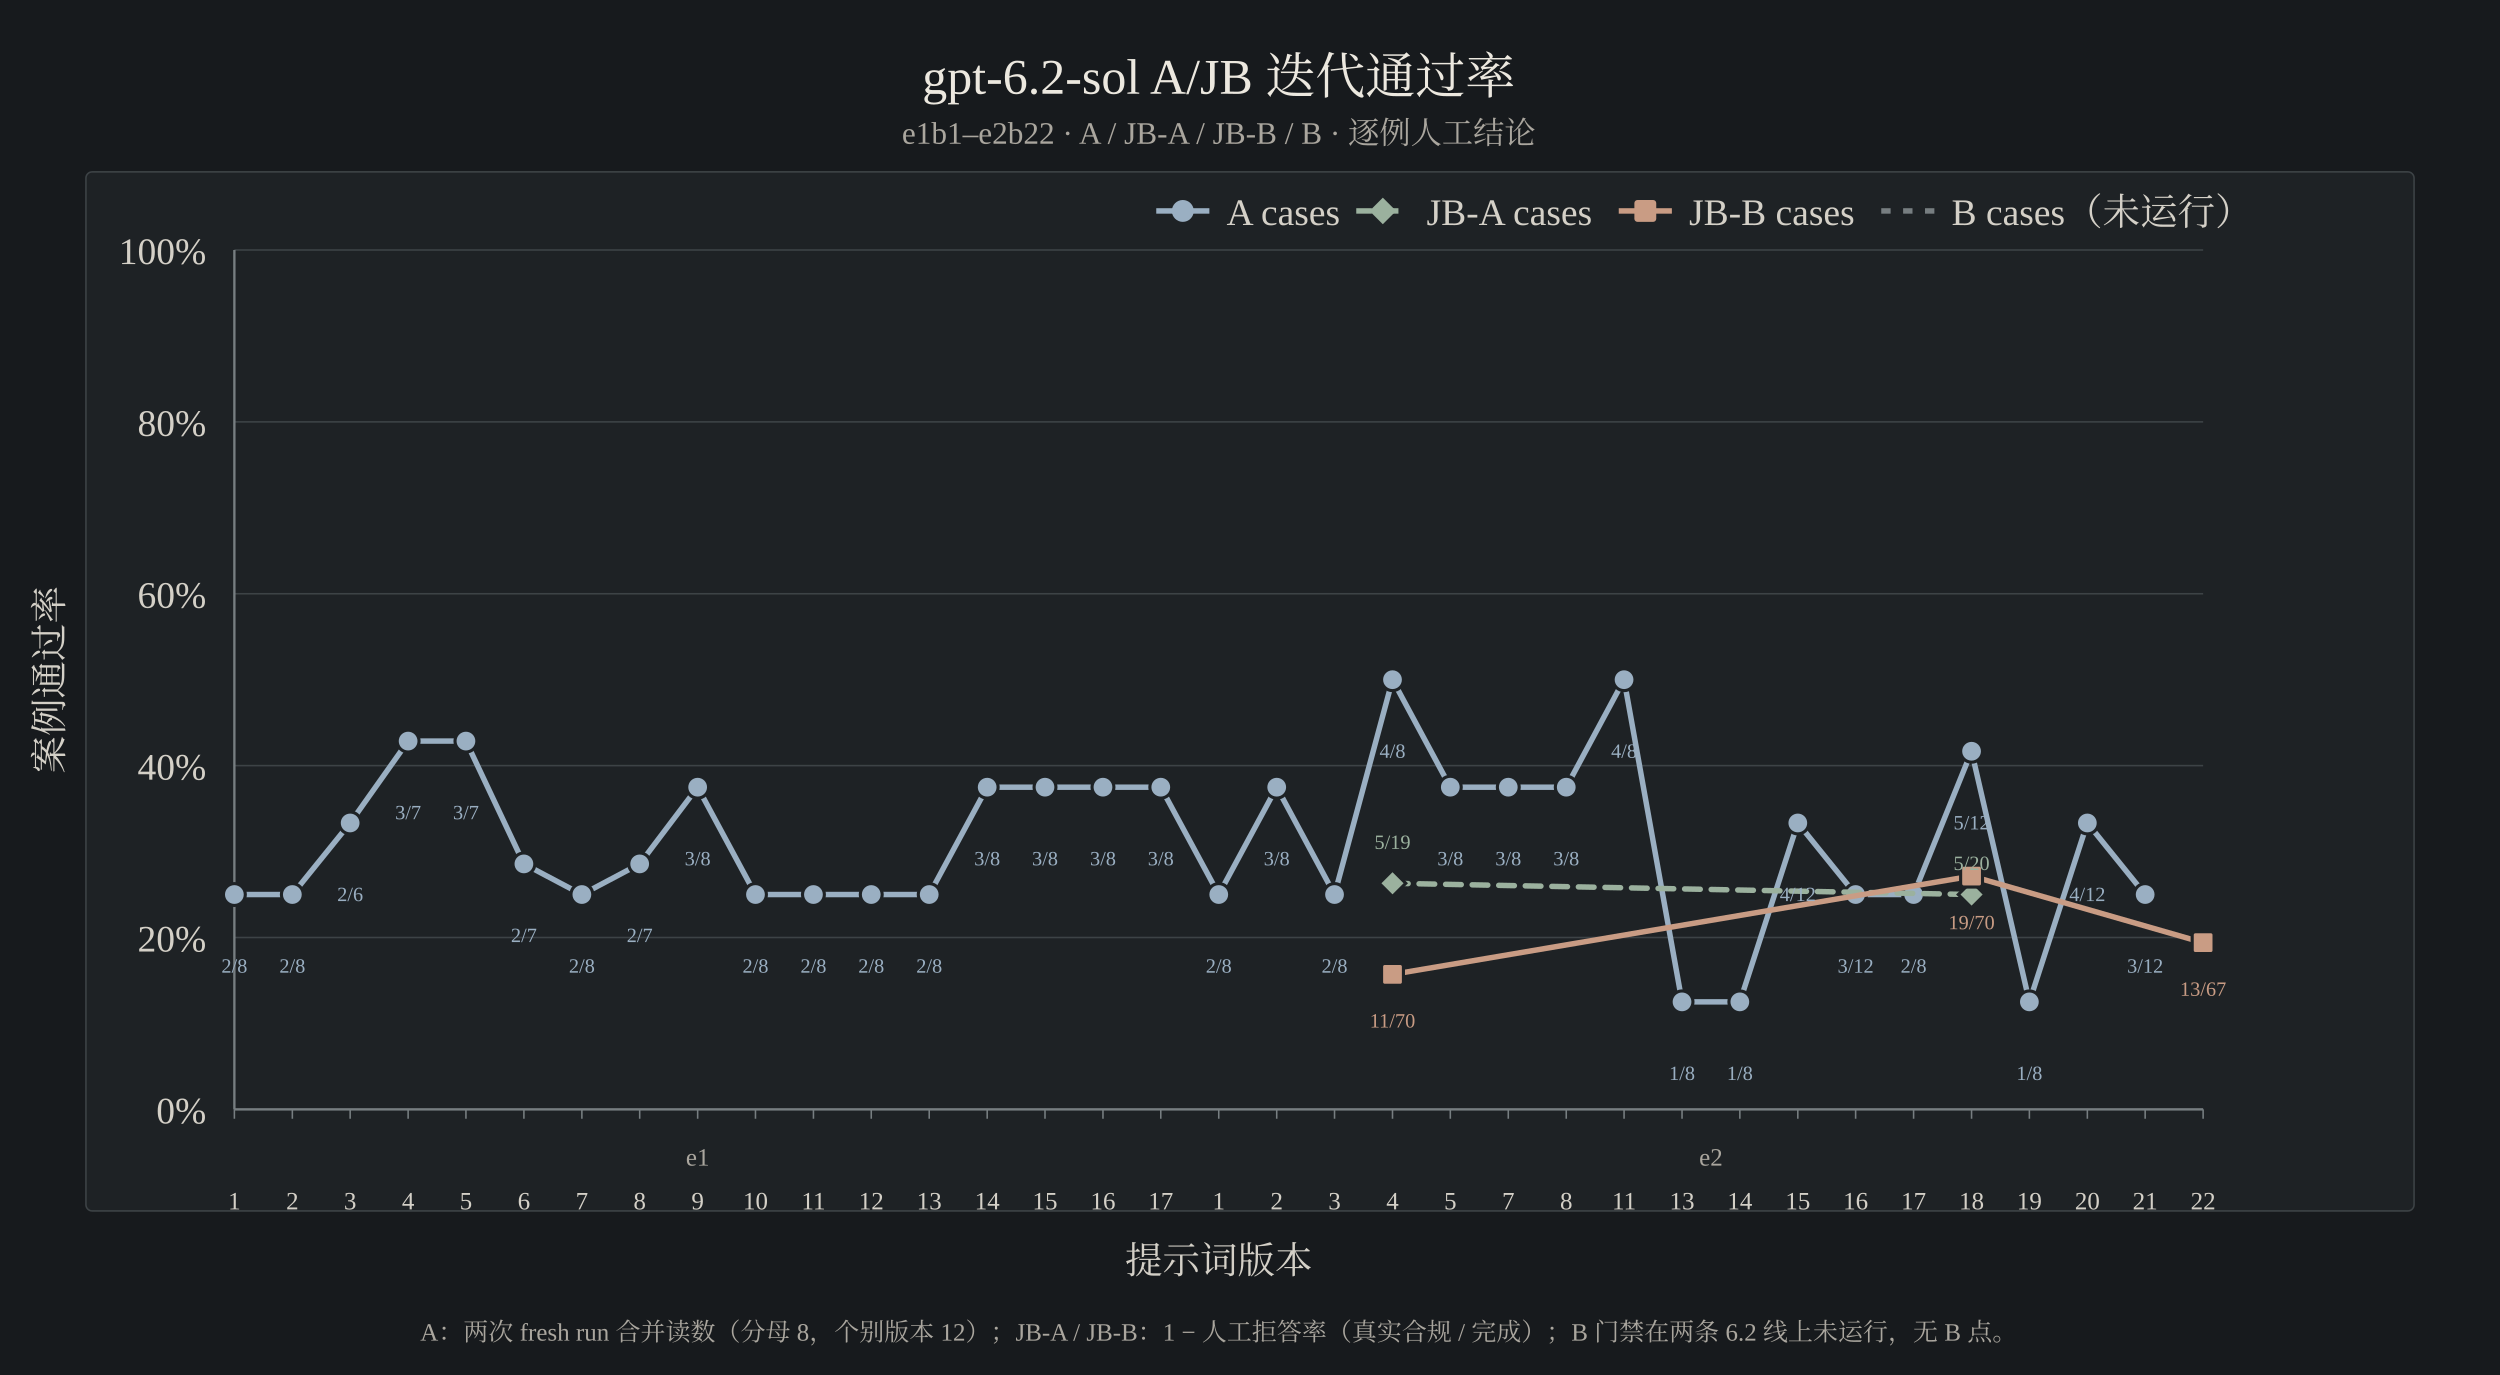
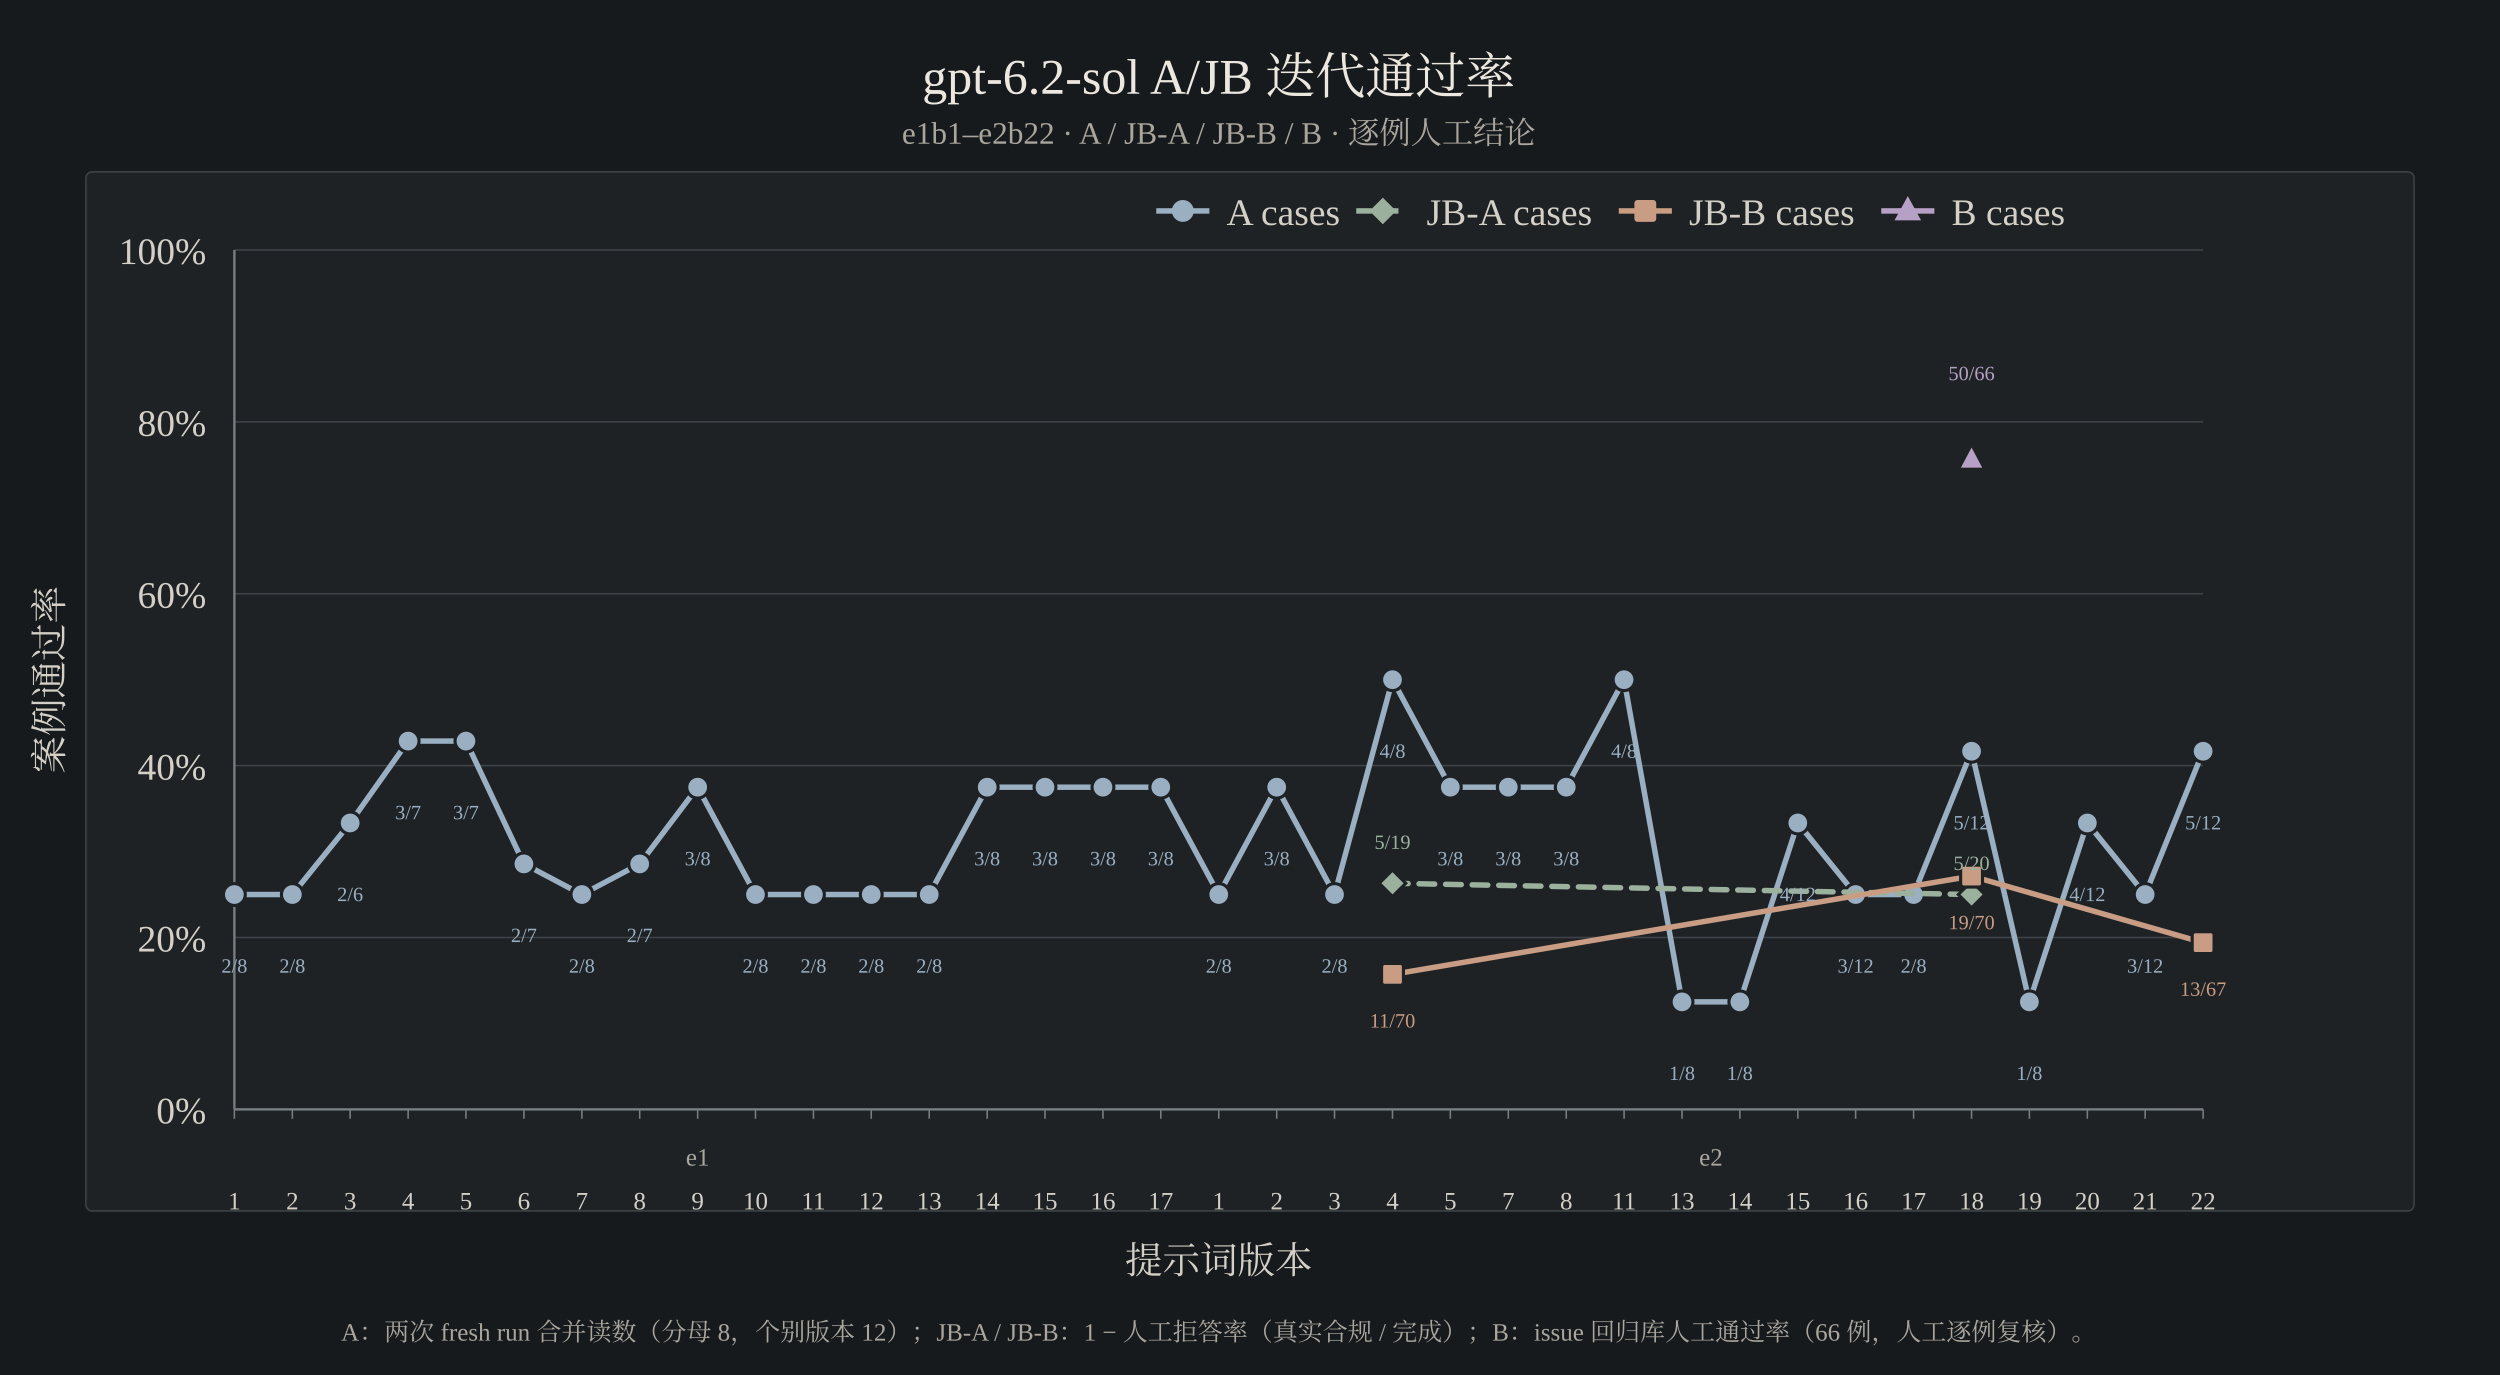
<svg xmlns="http://www.w3.org/2000/svg" width="1600" height="880" viewBox="0 0 1600 880" role="img" aria-labelledby="title desc">
  <rect width="1600" height="880" fill="#171A1D" />
  <rect x="55" y="110" width="1490" height="665" rx="4" fill="#1E2225" stroke="#3D4346" />
  <g font-family="Charter,Georgia,Times New Roman,STSong,Songti SC,Noto Serif CJK SC,serif">
    <text x="780" y="60" text-anchor="middle" font-size="32" font-weight="500" fill="#ECE8DF">gpt-6.2-sol A/JB 迭代通过率</text>
    <text x="780" y="92" text-anchor="middle" font-size="20" fill="#AAA69E">e1b1–e2b22 · A / JB-A / JB-B / B · 逐例人工结论</text>
    <line x1="150.0" y1="710.0" x2="1410.0" y2="710.0" stroke="#3D4346" stroke-width="1" />
    <text x="132" y="719.0" text-anchor="end" font-size="24" fill="#D4D0C7">0%</text>
    <line x1="150.0" y1="600.0" x2="1410.0" y2="600.0" stroke="#3D4346" stroke-width="1" />
    <text x="132" y="609.0" text-anchor="end" font-size="24" fill="#D4D0C7">20%</text>
    <line x1="150.0" y1="490.0" x2="1410.0" y2="490.0" stroke="#3D4346" stroke-width="1" />
    <text x="132" y="499.0" text-anchor="end" font-size="24" fill="#D4D0C7">40%</text>
    <line x1="150.0" y1="380.0" x2="1410.0" y2="380.0" stroke="#3D4346" stroke-width="1" />
    <text x="132" y="389.0" text-anchor="end" font-size="24" fill="#D4D0C7">60%</text>
    <line x1="150.0" y1="270.0" x2="1410.0" y2="270.0" stroke="#3D4346" stroke-width="1" />
    <text x="132" y="279.0" text-anchor="end" font-size="24" fill="#D4D0C7">80%</text>
    <line x1="150.0" y1="160.0" x2="1410.0" y2="160.0" stroke="#3D4346" stroke-width="1" />
    <text x="132" y="169.0" text-anchor="end" font-size="24" fill="#D4D0C7">100%</text>
    <line x1="150.0" y1="160.0" x2="150.0" y2="710.0" stroke="#777E81" stroke-width="1.5" />
    <line x1="150.0" y1="710.0" x2="1410.0" y2="710.0" stroke="#777E81" stroke-width="1.5" />
    <line x1="150.0" y1="710.0" x2="150.0" y2="716" stroke="#777E81" />
    <text x="150.0" y="774" text-anchor="middle" font-size="16" fill="#D4D0C7">1</text>
    <line x1="187.1" y1="710.0" x2="187.1" y2="716" stroke="#777E81" />
    <text x="187.1" y="774" text-anchor="middle" font-size="16" fill="#D4D0C7">2</text>
    <line x1="224.1" y1="710.0" x2="224.1" y2="716" stroke="#777E81" />
    <text x="224.1" y="774" text-anchor="middle" font-size="16" fill="#D4D0C7">3</text>
    <line x1="261.2" y1="710.0" x2="261.2" y2="716" stroke="#777E81" />
    <text x="261.2" y="774" text-anchor="middle" font-size="16" fill="#D4D0C7">4</text>
    <line x1="298.2" y1="710.0" x2="298.2" y2="716" stroke="#777E81" />
    <text x="298.2" y="774" text-anchor="middle" font-size="16" fill="#D4D0C7">5</text>
    <line x1="335.3" y1="710.0" x2="335.3" y2="716" stroke="#777E81" />
    <text x="335.3" y="774" text-anchor="middle" font-size="16" fill="#D4D0C7">6</text>
    <line x1="372.4" y1="710.0" x2="372.4" y2="716" stroke="#777E81" />
    <text x="372.4" y="774" text-anchor="middle" font-size="16" fill="#D4D0C7">7</text>
    <line x1="409.4" y1="710.0" x2="409.4" y2="716" stroke="#777E81" />
    <text x="409.4" y="774" text-anchor="middle" font-size="16" fill="#D4D0C7">8</text>
    <line x1="446.5" y1="710.0" x2="446.5" y2="716" stroke="#777E81" />
    <text x="446.5" y="774" text-anchor="middle" font-size="16" fill="#D4D0C7">9</text>
    <line x1="483.5" y1="710.0" x2="483.5" y2="716" stroke="#777E81" />
    <text x="483.5" y="774" text-anchor="middle" font-size="16" fill="#D4D0C7">10</text>
    <line x1="520.6" y1="710.0" x2="520.6" y2="716" stroke="#777E81" />
    <text x="520.6" y="774" text-anchor="middle" font-size="16" fill="#D4D0C7">11</text>
    <line x1="557.6" y1="710.0" x2="557.6" y2="716" stroke="#777E81" />
    <text x="557.6" y="774" text-anchor="middle" font-size="16" fill="#D4D0C7">12</text>
    <line x1="594.7" y1="710.0" x2="594.7" y2="716" stroke="#777E81" />
    <text x="594.7" y="774" text-anchor="middle" font-size="16" fill="#D4D0C7">13</text>
    <line x1="631.8" y1="710.0" x2="631.8" y2="716" stroke="#777E81" />
    <text x="631.8" y="774" text-anchor="middle" font-size="16" fill="#D4D0C7">14</text>
    <line x1="668.8" y1="710.0" x2="668.8" y2="716" stroke="#777E81" />
    <text x="668.8" y="774" text-anchor="middle" font-size="16" fill="#D4D0C7">15</text>
    <line x1="705.9" y1="710.0" x2="705.9" y2="716" stroke="#777E81" />
    <text x="705.9" y="774" text-anchor="middle" font-size="16" fill="#D4D0C7">16</text>
    <line x1="742.9" y1="710.0" x2="742.9" y2="716" stroke="#777E81" />
    <text x="742.9" y="774" text-anchor="middle" font-size="16" fill="#D4D0C7">17</text>
    <line x1="780.0" y1="710.0" x2="780.0" y2="716" stroke="#777E81" />
    <text x="780.0" y="774" text-anchor="middle" font-size="16" fill="#D4D0C7">1</text>
    <line x1="817.1" y1="710.0" x2="817.1" y2="716" stroke="#777E81" />
    <text x="817.1" y="774" text-anchor="middle" font-size="16" fill="#D4D0C7">2</text>
    <line x1="854.1" y1="710.0" x2="854.1" y2="716" stroke="#777E81" />
    <text x="854.1" y="774" text-anchor="middle" font-size="16" fill="#D4D0C7">3</text>
    <line x1="891.2" y1="710.0" x2="891.2" y2="716" stroke="#777E81" />
    <text x="891.2" y="774" text-anchor="middle" font-size="16" fill="#D4D0C7">4</text>
    <line x1="928.2" y1="710.0" x2="928.2" y2="716" stroke="#777E81" />
    <text x="928.2" y="774" text-anchor="middle" font-size="16" fill="#D4D0C7">5</text>
    <line x1="965.3" y1="710.0" x2="965.3" y2="716" stroke="#777E81" />
    <text x="965.3" y="774" text-anchor="middle" font-size="16" fill="#D4D0C7">7</text>
    <line x1="1002.4" y1="710.0" x2="1002.4" y2="716" stroke="#777E81" />
    <text x="1002.4" y="774" text-anchor="middle" font-size="16" fill="#D4D0C7">8</text>
    <line x1="1039.4" y1="710.0" x2="1039.4" y2="716" stroke="#777E81" />
    <text x="1039.4" y="774" text-anchor="middle" font-size="16" fill="#D4D0C7">11</text>
    <line x1="1076.5" y1="710.0" x2="1076.5" y2="716" stroke="#777E81" />
    <text x="1076.5" y="774" text-anchor="middle" font-size="16" fill="#D4D0C7">13</text>
    <line x1="1113.5" y1="710.0" x2="1113.5" y2="716" stroke="#777E81" />
    <text x="1113.5" y="774" text-anchor="middle" font-size="16" fill="#D4D0C7">14</text>
    <line x1="1150.6" y1="710.0" x2="1150.6" y2="716" stroke="#777E81" />
    <text x="1150.6" y="774" text-anchor="middle" font-size="16" fill="#D4D0C7">15</text>
    <line x1="1187.6" y1="710.0" x2="1187.6" y2="716" stroke="#777E81" />
    <text x="1187.6" y="774" text-anchor="middle" font-size="16" fill="#D4D0C7">16</text>
    <line x1="1224.7" y1="710.0" x2="1224.7" y2="716" stroke="#777E81" />
    <text x="1224.7" y="774" text-anchor="middle" font-size="16" fill="#D4D0C7">17</text>
    <line x1="1261.8" y1="710.0" x2="1261.8" y2="716" stroke="#777E81" />
    <text x="1261.8" y="774" text-anchor="middle" font-size="16" fill="#D4D0C7">18</text>
    <line x1="1298.8" y1="710.0" x2="1298.8" y2="716" stroke="#777E81" />
    <text x="1298.8" y="774" text-anchor="middle" font-size="16" fill="#D4D0C7">19</text>
    <line x1="1335.9" y1="710.0" x2="1335.9" y2="716" stroke="#777E81" />
    <text x="1335.9" y="774" text-anchor="middle" font-size="16" fill="#D4D0C7">20</text>
    <line x1="1372.9" y1="710.0" x2="1372.9" y2="716" stroke="#777E81" />
    <text x="1372.9" y="774" text-anchor="middle" font-size="16" fill="#D4D0C7">21</text>
    <line x1="1410.0" y1="710.0" x2="1410.0" y2="716" stroke="#777E81" />
    <text x="1410.0" y="774" text-anchor="middle" font-size="16" fill="#D4D0C7">22</text>
    <text x="446.5" y="746" text-anchor="middle" font-size="16" fill="#AAA69E">e1</text>
    <text x="1095.0" y="746" text-anchor="middle" font-size="16" fill="#AAA69E">e2</text>
    <text x="780" y="815" text-anchor="middle" font-size="24" fill="#D4D0C7">提示词版本</text>
    <text x="40" y="435" transform="rotate(-90 40 435)" text-anchor="middle" font-size="24" fill="#D4D0C7">案例通过率</text>
-     <polyline points="150.0,572.5 187.1,572.5 224.1,526.7 261.2,474.3 298.2,474.3 335.3,552.9 372.4,572.5 409.4,552.9 446.5,503.8 483.5,572.5 520.6,572.5 557.6,572.5 594.7,572.5 631.8,503.8 668.8,503.8 705.9,503.8 742.9,503.8 780.0,572.5 817.1,503.8 854.1,572.5 891.2,435.0 928.2,503.8 965.3,503.8 1002.4,503.8 1039.4,435.0 1076.5,641.2 1113.5,641.2 1150.6,526.7 1187.6,572.5 1224.7,572.5 1261.8,480.8 1298.8,641.2 1335.9,526.7 1372.9,572.5" fill="none" stroke="#9AAFC2" stroke-width="3.5" stroke-linecap="round" stroke-linejoin="round" />
+     <polyline points="150.0,572.5 187.1,572.5 224.1,526.7 261.2,474.3 298.2,474.3 335.3,552.9 372.4,572.5 409.4,552.9 446.5,503.8 483.5,572.5 520.6,572.5 557.6,572.5 594.7,572.5 631.8,503.8 668.8,503.8 705.9,503.8 742.9,503.8 780.0,572.5 817.1,503.8 854.1,572.5 891.2,435.0 928.2,503.8 965.3,503.8 1002.4,503.8 1039.4,435.0 1076.5,641.2 1113.5,641.2 1150.6,526.7 1187.6,572.5 1224.7,572.5 1261.8,480.8 1298.8,641.2 1335.9,526.7 1372.9,572.5 1410.0,480.8" fill="none" stroke="#9AAFC2" stroke-width="3.5" stroke-linecap="round" stroke-linejoin="round" />
    <circle cx="150.0" cy="572.5" r="7" fill="#9AAFC2" stroke="#1E2225" stroke-width="2" />
    <circle cx="187.1" cy="572.5" r="7" fill="#9AAFC2" stroke="#1E2225" stroke-width="2" />
    <circle cx="224.1" cy="526.7" r="7" fill="#9AAFC2" stroke="#1E2225" stroke-width="2" />
    <circle cx="261.2" cy="474.3" r="7" fill="#9AAFC2" stroke="#1E2225" stroke-width="2" />
    <circle cx="298.2" cy="474.3" r="7" fill="#9AAFC2" stroke="#1E2225" stroke-width="2" />
    <circle cx="335.3" cy="552.9" r="7" fill="#9AAFC2" stroke="#1E2225" stroke-width="2" />
    <circle cx="372.4" cy="572.5" r="7" fill="#9AAFC2" stroke="#1E2225" stroke-width="2" />
    <circle cx="409.4" cy="552.9" r="7" fill="#9AAFC2" stroke="#1E2225" stroke-width="2" />
    <circle cx="446.5" cy="503.8" r="7" fill="#9AAFC2" stroke="#1E2225" stroke-width="2" />
    <circle cx="483.5" cy="572.5" r="7" fill="#9AAFC2" stroke="#1E2225" stroke-width="2" />
    <circle cx="520.6" cy="572.5" r="7" fill="#9AAFC2" stroke="#1E2225" stroke-width="2" />
    <circle cx="557.6" cy="572.5" r="7" fill="#9AAFC2" stroke="#1E2225" stroke-width="2" />
    <circle cx="594.7" cy="572.5" r="7" fill="#9AAFC2" stroke="#1E2225" stroke-width="2" />
    <circle cx="631.8" cy="503.8" r="7" fill="#9AAFC2" stroke="#1E2225" stroke-width="2" />
    <circle cx="668.8" cy="503.8" r="7" fill="#9AAFC2" stroke="#1E2225" stroke-width="2" />
    <circle cx="705.9" cy="503.8" r="7" fill="#9AAFC2" stroke="#1E2225" stroke-width="2" />
    <circle cx="742.9" cy="503.8" r="7" fill="#9AAFC2" stroke="#1E2225" stroke-width="2" />
    <circle cx="780.0" cy="572.5" r="7" fill="#9AAFC2" stroke="#1E2225" stroke-width="2" />
    <circle cx="817.1" cy="503.8" r="7" fill="#9AAFC2" stroke="#1E2225" stroke-width="2" />
    <circle cx="854.1" cy="572.5" r="7" fill="#9AAFC2" stroke="#1E2225" stroke-width="2" />
    <circle cx="891.2" cy="435.0" r="7" fill="#9AAFC2" stroke="#1E2225" stroke-width="2" />
    <circle cx="928.2" cy="503.8" r="7" fill="#9AAFC2" stroke="#1E2225" stroke-width="2" />
    <circle cx="965.3" cy="503.8" r="7" fill="#9AAFC2" stroke="#1E2225" stroke-width="2" />
    <circle cx="1002.4" cy="503.8" r="7" fill="#9AAFC2" stroke="#1E2225" stroke-width="2" />
    <circle cx="1039.4" cy="435.0" r="7" fill="#9AAFC2" stroke="#1E2225" stroke-width="2" />
    <circle cx="1076.5" cy="641.2" r="7" fill="#9AAFC2" stroke="#1E2225" stroke-width="2" />
    <circle cx="1113.5" cy="641.2" r="7" fill="#9AAFC2" stroke="#1E2225" stroke-width="2" />
    <circle cx="1150.6" cy="526.7" r="7" fill="#9AAFC2" stroke="#1E2225" stroke-width="2" />
    <circle cx="1187.6" cy="572.5" r="7" fill="#9AAFC2" stroke="#1E2225" stroke-width="2" />
    <circle cx="1224.7" cy="572.5" r="7" fill="#9AAFC2" stroke="#1E2225" stroke-width="2" />
    <circle cx="1261.8" cy="480.8" r="7" fill="#9AAFC2" stroke="#1E2225" stroke-width="2" />
    <circle cx="1298.8" cy="641.2" r="7" fill="#9AAFC2" stroke="#1E2225" stroke-width="2" />
    <circle cx="1335.9" cy="526.7" r="7" fill="#9AAFC2" stroke="#1E2225" stroke-width="2" />
    <circle cx="1372.9" cy="572.5" r="7" fill="#9AAFC2" stroke="#1E2225" stroke-width="2" />
+     <circle cx="1410.0" cy="480.8" r="7" fill="#9AAFC2" stroke="#1E2225" stroke-width="2" />
    <polyline points="891.2,565.3 1261.8,572.5" fill="none" stroke="#9BB19E" stroke-width="3.5" stroke-linecap="round" stroke-linejoin="round" stroke-dasharray="10 7" />
    <polygon points="891.2,556.8 899.7,565.3 891.2,573.8 882.7,565.3" fill="#9BB19E" stroke="#1E2225" stroke-width="2" />
    <polygon points="1261.8,564.0 1270.3,572.5 1261.8,581.0 1253.3,572.5" fill="#9BB19E" stroke="#1E2225" stroke-width="2" />
    <polyline points="891.2,623.6 1261.8,560.7 1410.0,603.3" fill="none" stroke="#C99C84" stroke-width="3.5" stroke-linecap="round" stroke-linejoin="round" />
    <rect x="884.2" y="616.6" width="14" height="14" rx="2" fill="#C99C84" stroke="#1E2225" stroke-width="2" />
    <rect x="1254.8" y="553.7" width="14" height="14" rx="2" fill="#C99C84" stroke="#1E2225" stroke-width="2" />
    <rect x="1403.0" y="596.3" width="14" height="14" rx="2" fill="#C99C84" stroke="#1E2225" stroke-width="2" />
+     <polyline points="1261.8,293.3" fill="none" stroke="#B7A0C5" stroke-width="3.5" stroke-linecap="round" stroke-linejoin="round" />
+     <polygon points="1261.8,284.3 1270.3,300.3 1253.3,300.3" fill="#B7A0C5" stroke="#1E2225" stroke-width="2" />
    <text x="150.0" y="622.5" text-anchor="middle" font-size="13" font-weight="500" fill="#9AAFC2">2/8</text>
    <text x="187.1" y="622.5" text-anchor="middle" font-size="13" font-weight="500" fill="#9AAFC2">2/8</text>
    <text x="224.1" y="576.7" text-anchor="middle" font-size="13" font-weight="500" fill="#9AAFC2">2/6</text>
    <text x="261.2" y="524.3" text-anchor="middle" font-size="13" font-weight="500" fill="#9AAFC2">3/7</text>
    <text x="298.2" y="524.3" text-anchor="middle" font-size="13" font-weight="500" fill="#9AAFC2">3/7</text>
    <text x="335.3" y="602.9" text-anchor="middle" font-size="13" font-weight="500" fill="#9AAFC2">2/7</text>
    <text x="372.4" y="622.5" text-anchor="middle" font-size="13" font-weight="500" fill="#9AAFC2">2/8</text>
    <text x="409.4" y="602.9" text-anchor="middle" font-size="13" font-weight="500" fill="#9AAFC2">2/7</text>
    <text x="446.5" y="553.8" text-anchor="middle" font-size="13" font-weight="500" fill="#9AAFC2">3/8</text>
    <text x="483.5" y="622.5" text-anchor="middle" font-size="13" font-weight="500" fill="#9AAFC2">2/8</text>
    <text x="520.6" y="622.5" text-anchor="middle" font-size="13" font-weight="500" fill="#9AAFC2">2/8</text>
    <text x="557.6" y="622.5" text-anchor="middle" font-size="13" font-weight="500" fill="#9AAFC2">2/8</text>
    <text x="594.7" y="622.5" text-anchor="middle" font-size="13" font-weight="500" fill="#9AAFC2">2/8</text>
    <text x="631.8" y="553.8" text-anchor="middle" font-size="13" font-weight="500" fill="#9AAFC2">3/8</text>
    <text x="668.8" y="553.8" text-anchor="middle" font-size="13" font-weight="500" fill="#9AAFC2">3/8</text>
    <text x="705.9" y="553.8" text-anchor="middle" font-size="13" font-weight="500" fill="#9AAFC2">3/8</text>
    <text x="742.9" y="553.8" text-anchor="middle" font-size="13" font-weight="500" fill="#9AAFC2">3/8</text>
    <text x="780.0" y="622.5" text-anchor="middle" font-size="13" font-weight="500" fill="#9AAFC2">2/8</text>
    <text x="817.1" y="553.8" text-anchor="middle" font-size="13" font-weight="500" fill="#9AAFC2">3/8</text>
    <text x="854.1" y="622.5" text-anchor="middle" font-size="13" font-weight="500" fill="#9AAFC2">2/8</text>
    <text x="891.2" y="485.0" text-anchor="middle" font-size="13" font-weight="500" fill="#9AAFC2">4/8</text>
    <text x="891.2" y="543.3" text-anchor="middle" font-size="13" font-weight="500" fill="#9BB19E">5/19</text>
    <text x="891.2" y="657.6" text-anchor="middle" font-size="13" font-weight="500" fill="#C99C84">11/70</text>
    <text x="928.2" y="553.8" text-anchor="middle" font-size="13" font-weight="500" fill="#9AAFC2">3/8</text>
    <text x="965.3" y="553.8" text-anchor="middle" font-size="13" font-weight="500" fill="#9AAFC2">3/8</text>
    <text x="1002.4" y="553.8" text-anchor="middle" font-size="13" font-weight="500" fill="#9AAFC2">3/8</text>
    <text x="1039.4" y="485.0" text-anchor="middle" font-size="13" font-weight="500" fill="#9AAFC2">4/8</text>
    <text x="1076.5" y="691.2" text-anchor="middle" font-size="13" font-weight="500" fill="#9AAFC2">1/8</text>
    <text x="1113.5" y="691.2" text-anchor="middle" font-size="13" font-weight="500" fill="#9AAFC2">1/8</text>
    <text x="1150.6" y="576.7" text-anchor="middle" font-size="13" font-weight="500" fill="#9AAFC2">4/12</text>
    <text x="1187.6" y="622.5" text-anchor="middle" font-size="13" font-weight="500" fill="#9AAFC2">3/12</text>
    <text x="1224.7" y="622.5" text-anchor="middle" font-size="13" font-weight="500" fill="#9AAFC2">2/8</text>
+     <text x="1261.8" y="243.3" text-anchor="middle" font-size="13" font-weight="500" fill="#B7A0C5">50/66</text>
    <text x="1261.8" y="530.8" text-anchor="middle" font-size="13" font-weight="500" fill="#9AAFC2">5/12</text>
    <text x="1261.8" y="556.8" text-anchor="middle" font-size="13" font-weight="500" fill="#9BB19E">5/20</text>
    <text x="1261.8" y="594.7" text-anchor="middle" font-size="13" font-weight="500" fill="#C99C84">19/70</text>
    <text x="1298.8" y="691.2" text-anchor="middle" font-size="13" font-weight="500" fill="#9AAFC2">1/8</text>
    <text x="1335.9" y="576.7" text-anchor="middle" font-size="13" font-weight="500" fill="#9AAFC2">4/12</text>
    <text x="1372.9" y="622.5" text-anchor="middle" font-size="13" font-weight="500" fill="#9AAFC2">3/12</text>
+     <text x="1410.0" y="530.8" text-anchor="middle" font-size="13" font-weight="500" fill="#9AAFC2">5/12</text>
    <text x="1410.0" y="637.3" text-anchor="middle" font-size="13" font-weight="500" fill="#C99C84">13/67</text>
    <line x1="740.0" y1="135" x2="774.0" y2="135" stroke="#9AAFC2" stroke-width="3.5" />
    <circle cx="757.0" cy="135" r="7" fill="#9AAFC2" />
    <text x="785.0" y="144" font-size="24" fill="#D4D0C7">A cases</text>
    <line x1="868.0" y1="135" x2="902.0" y2="135" stroke="#9BB19E" stroke-width="3.5" stroke-dasharray="10 7" />
    <polygon points="885.0,126.5 893.5,135 885.0,143.5 876.5,135" fill="#9BB19E" />
    <text x="913.0" y="144" font-size="24" fill="#D4D0C7">JB-A cases</text>
    <line x1="1036.0" y1="135" x2="1070.0" y2="135" stroke="#C99C84" stroke-width="3.5" />
    <rect x="1046.0" y="128" width="14" height="14" rx="2" fill="#C99C84" />
    <text x="1081.0" y="144" font-size="24" fill="#D4D0C7">JB-B cases</text>
-     <line x1="1204.0" y1="135" x2="1238.0" y2="135" stroke="#777E81" stroke-width="3.5" stroke-dasharray="6 8" />
-     <text x="1249.0" y="144" font-size="24" fill="#D4D0C7">B cases（未运行）</text>
-     <text x="780" y="858" text-anchor="middle" font-size="16" fill="#AAA69E">A：两次 fresh run 合并读数（分母 8，个别版本 12）；JB-A / JB-B：1 − 人工拒答率（真实合规 / 完成）；B 门禁在两条 6.2 线上未运行，无 B 点。</text>
+     <line x1="1204.0" y1="135" x2="1238.0" y2="135" stroke="#B7A0C5" stroke-width="3.5" />
+     <polygon points="1221.0,125.5 1229.5,141 1212.5,141" fill="#B7A0C5" />
+     <text x="1249.0" y="144" font-size="24" fill="#D4D0C7">B cases</text>
+     <text x="780" y="858" text-anchor="middle" font-size="16" fill="#AAA69E">A：两次 fresh run 合并读数（分母 8，个别版本 12）；JB-A / JB-B：1 − 人工拒答率（真实合规 / 完成）；B：issue 回归库人工通过率（66 例，人工逐例复核）。</text>
  </g>
</svg>
